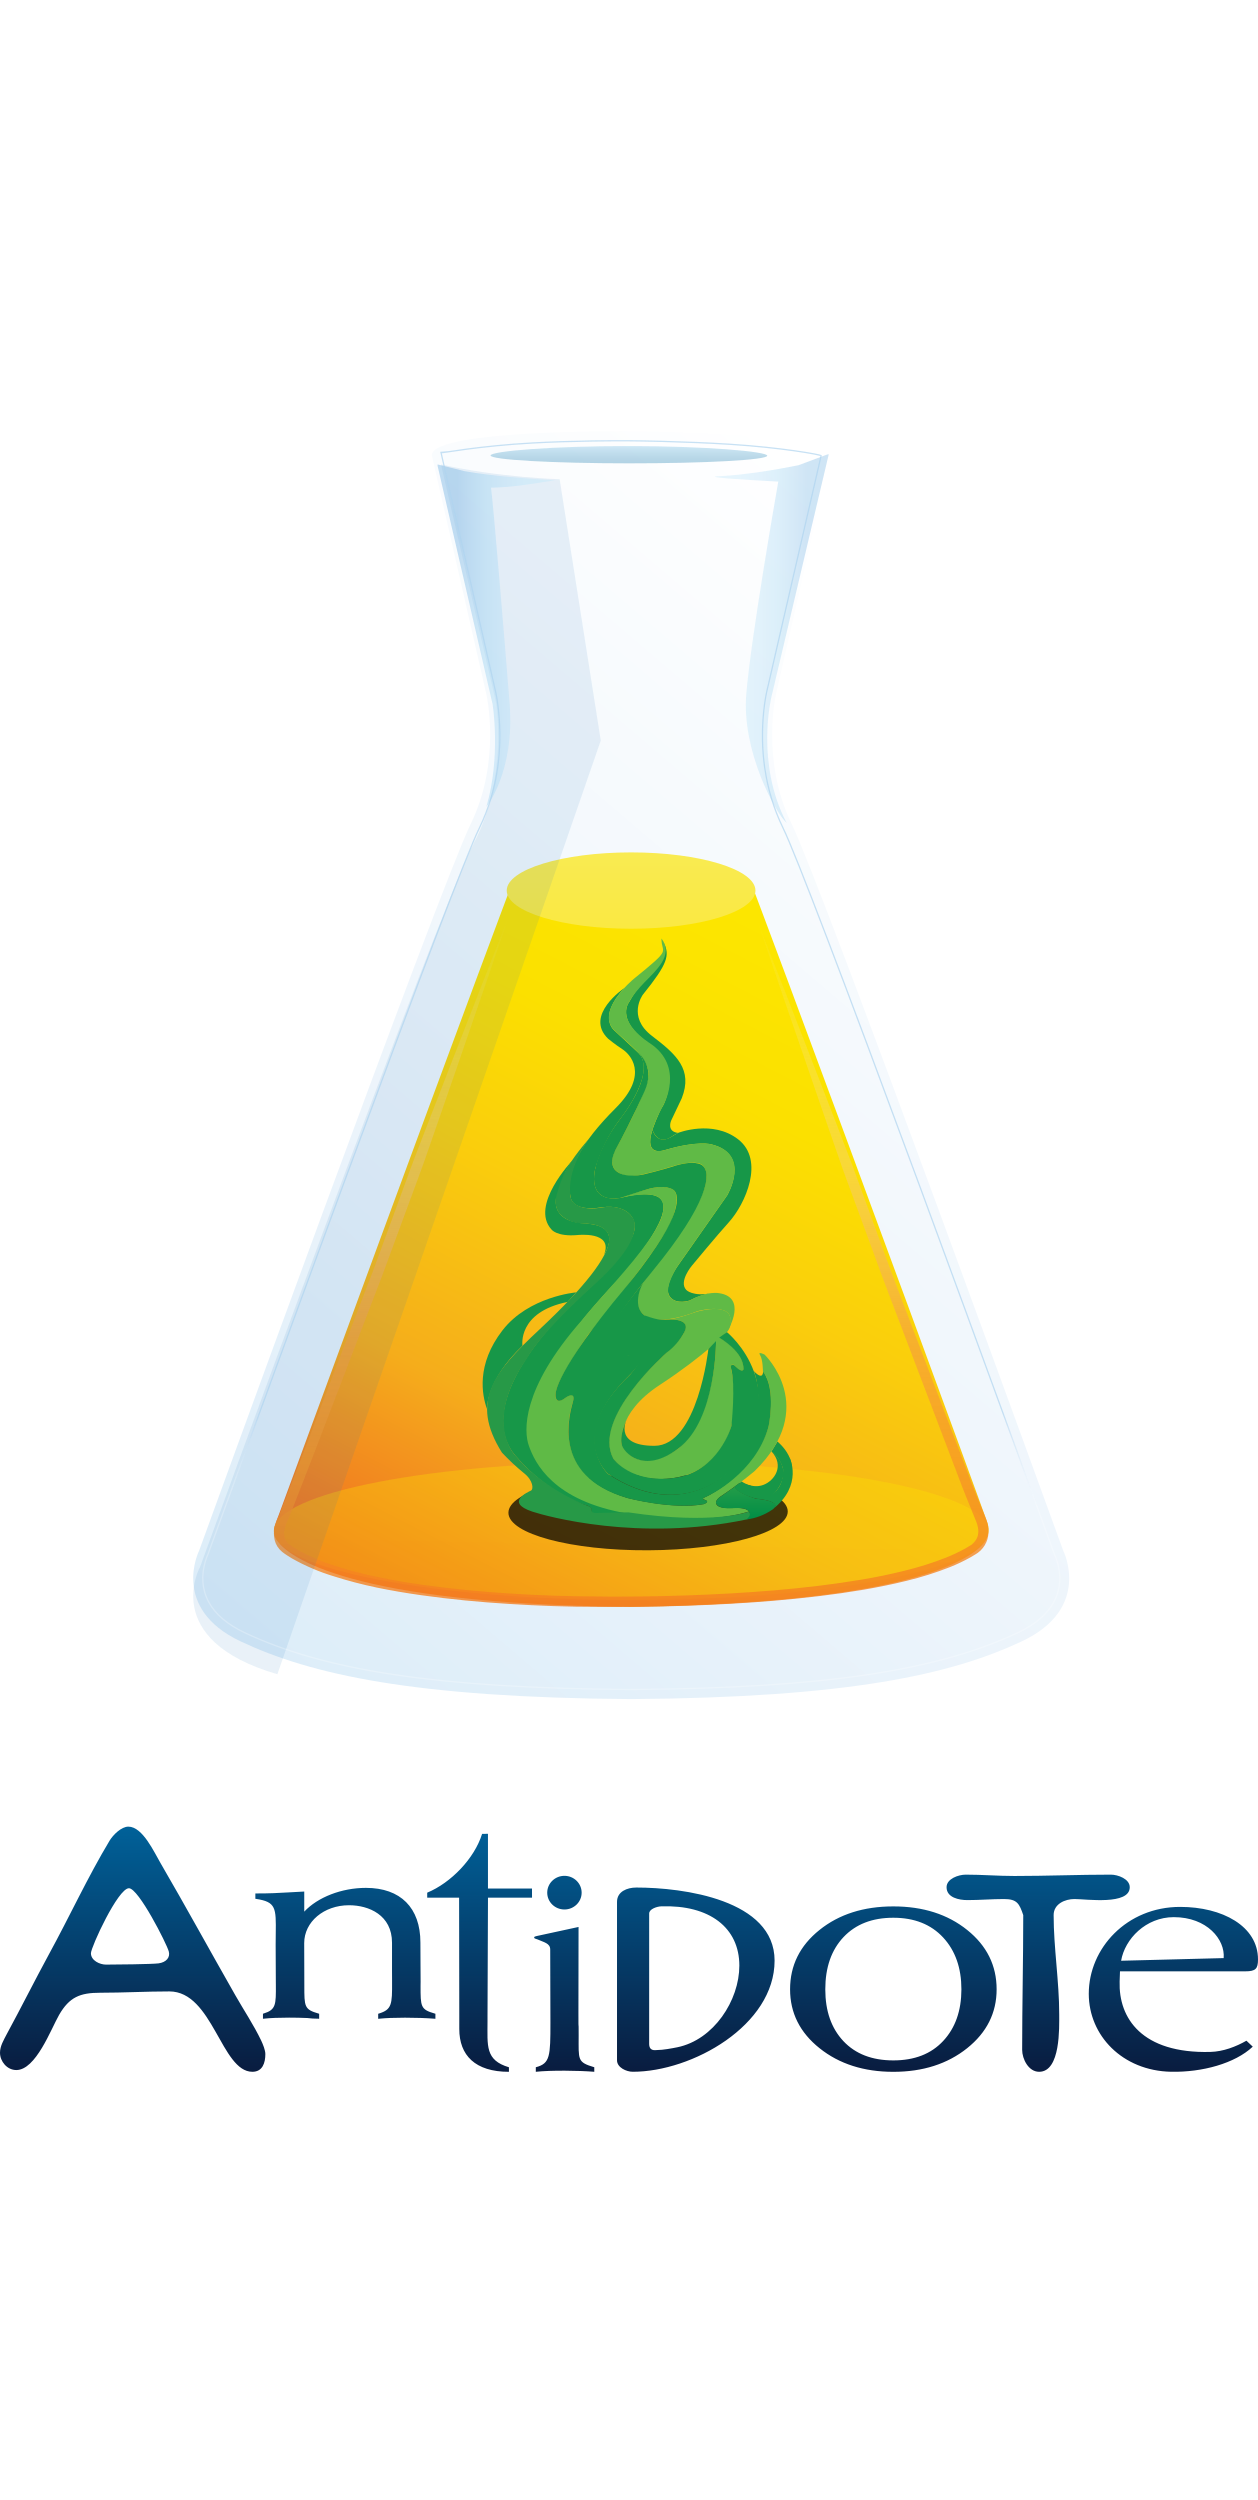
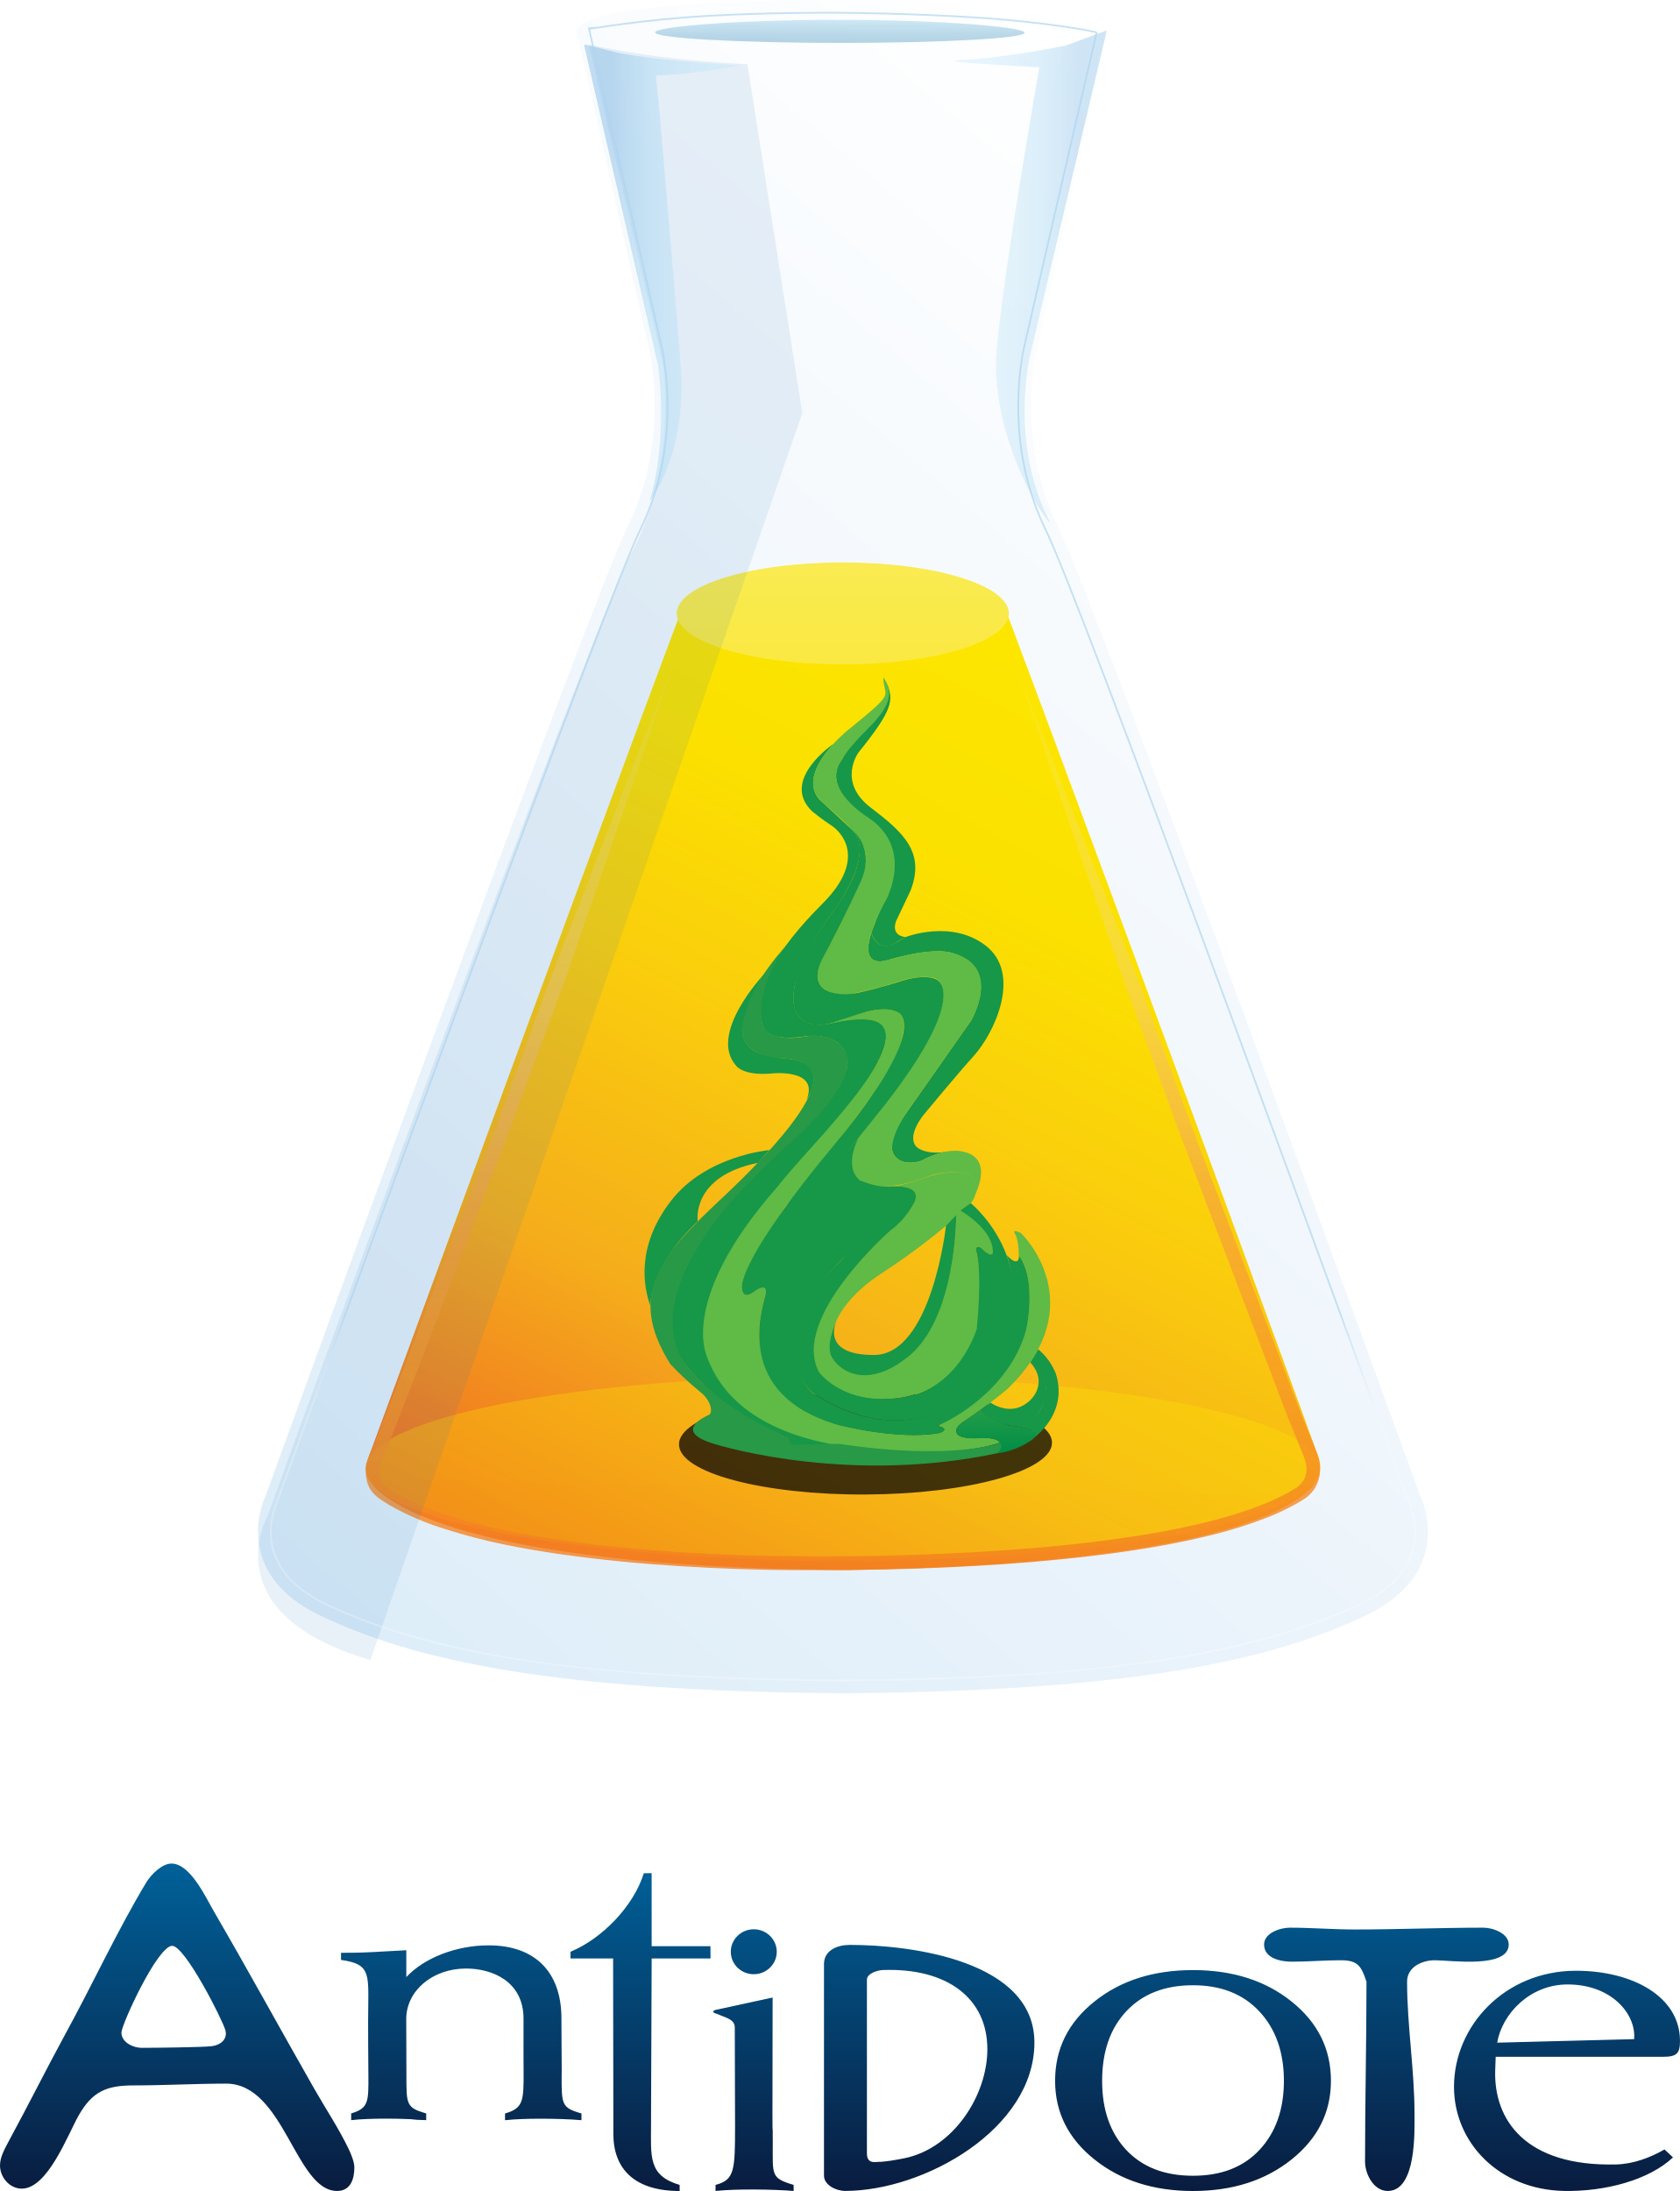
- <svg xmlns="http://www.w3.org/2000/svg" xmlns:xlink="http://www.w3.org/1999/xlink" height="2500" viewBox="257.62 182.53 484.76 633.78" width="1258">
+ <svg xmlns="http://www.w3.org/2000/svg" xmlns:xlink="http://www.w3.org/1999/xlink" viewBox="257.62 183.91 484.76 632.19">
  <linearGradient id="a" gradientTransform="matrix(22.9487 0 0 -33.2153 9254.193 55457.379)" gradientUnits="userSpaceOnUse" x1="-376.368" x2="-385.791" y1="1662.496" y2="1646.503">
    <stop offset="0" stop-color="#fff" />
    <stop offset=".551" stop-color="#ecf4fb" />
    <stop offset="1" stop-color="#d8ebf8" />
  </linearGradient>
  <linearGradient id="b" gradientTransform="matrix(18.7213 0 0 -18.7213 7474.018 30968.957)" gradientUnits="userSpaceOnUse" x1="-367.558" x2="-375.136" y1="1633.221" y2="1618.512">
    <stop offset="0" stop-color="#fce600" />
    <stop offset=".215" stop-color="#fbe000" />
    <stop offset=".414" stop-color="#face0c" />
    <stop offset=".69" stop-color="#f5ad1b" />
    <stop offset="1" stop-color="#ef6423" />
  </linearGradient>
  <linearGradient id="c" gradientTransform="matrix(6.516 0 0 -2 2334.297 2702.224)" gradientUnits="userSpaceOnUse" x1="-281.476" x2="-281.476" y1="1198.669" y2="1100.205">
    <stop offset="0" stop-color="#f8ee67" />
    <stop offset="1" stop-color="#fddf00" />
  </linearGradient>
  <linearGradient id="d" gradientTransform="matrix(18.722 0 0 -3.624 7474.295 5463.388)" gradientUnits="userSpaceOnUse" x1="-372.512" x2="-376.496" y1="1339.984" y2="1295.634">
    <stop offset="0" stop-color="#fce600" />
    <stop offset=".19" stop-color="#fde300" />
    <stop offset=".39" stop-color="#fbd700" />
    <stop offset=".58" stop-color="#f8c213" />
    <stop offset=".78" stop-color="#f7a61b" />
    <stop offset=".98" stop-color="#f38120" />
    <stop offset="1" stop-color="#f27e20" />
  </linearGradient>
  <linearGradient id="e" gradientTransform="matrix(7.247 0 0 -.4529 2642.054 76.427)" gradientUnits="userSpaceOnUse" x1="-295.666" x2="-295.671" y1="-243.322" y2="-276.326">
    <stop offset="0" stop-color="#c6e9fa" />
    <stop offset=".02" stop-color="#c1e8fa" />
    <stop offset=".25" stop-color="#9dcde6" />
    <stop offset=".46" stop-color="#84bad6" />
    <stop offset=".66" stop-color="#74afcc" />
    <stop offset="1" stop-color="#6fabc8" />
  </linearGradient>
  <linearGradient id="f" gradientTransform="matrix(1.559 0 0 -.8654 253.666 777.731)" gradientUnits="userSpaceOnUse" x1="182.138" x2="182.138" y1="273.502" y2="216.68">
    <stop offset="0" stop-color="#92c73e" />
    <stop offset=".17" stop-color="#6dbd45" />
    <stop offset=".24" stop-color="#62ba46" />
    <stop offset=".34" stop-color="#5eba47" />
    <stop offset=".47" stop-color="#4ab048" />
    <stop offset=".83" stop-color="#179748" />
    <stop offset="1" stop-color="#008d46" />
  </linearGradient>
  <linearGradient id="g" gradientTransform="matrix(.041 0 0 -.034 -398.649 -628.76)" gradientUnits="userSpaceOnUse" x1="21819.559" x2="21819.391" y1="-30549.414" y2="-30545.443">
    <stop offset="0" stop-color="#0a723b" />
    <stop offset=".02" stop-color="#0a783d" />
    <stop offset=".11" stop-color="#138342" />
    <stop offset=".22" stop-color="#1a8c44" />
    <stop offset=".44" stop-color="#1b8e45" />
    <stop offset=".57" stop-color="#1e8e45" />
    <stop offset=".7" stop-color="#259346" />
    <stop offset=".83" stop-color="#399b46" />
    <stop offset=".95" stop-color="#52a546" />
    <stop offset="1" stop-color="#60ab45" />
  </linearGradient>
  <linearGradient id="h">
    <stop offset="0" stop-color="#c6e9fa" />
    <stop offset=".22" stop-color="#c2e8fa" />
    <stop offset=".4" stop-color="#bae0f7" />
    <stop offset=".57" stop-color="#a9d8f3" />
    <stop offset=".72" stop-color="#96c8eb" />
    <stop offset=".81" stop-color="#88bde6" />
  </linearGradient>
  <linearGradient id="i" gradientTransform="matrix(2.984 0 0 -9.6595 849.437 15645.78)" gradientUnits="userSpaceOnUse" x1="-106.013" x2="-91.305" xlink:href="#h" y1="1592.421" y2="1592.421" />
  <linearGradient id="j" gradientTransform="matrix(18.7213 0 0 -18.1174 7466.273 29933.068)" gradientUnits="userSpaceOnUse" x1="-372.067" x2="-372.067" y1="1631.839" y2="1617.093">
    <stop offset="0" stop-color="#f2f9fd" stop-opacity="0" />
    <stop offset=".09" stop-color="#f2ede2" stop-opacity=".12" />
    <stop offset=".35" stop-color="#f3cd9d" stop-opacity=".43" />
    <stop offset=".484" stop-color="#f4b466" stop-opacity=".67" />
    <stop offset=".602" stop-color="#f5a23f" stop-opacity=".85" />
    <stop offset=".787" stop-color="#f79726" stop-opacity=".96" />
    <stop offset="1" stop-color="#f47e20" />
  </linearGradient>
  <linearGradient id="k" gradientTransform="matrix(3.0792 0 0 -8.968 882.594 14462.518)" gradientUnits="userSpaceOnUse" x1="-133.86" x2="-148.568" xlink:href="#h" y1="1583.571" y2="1583.552" />
  <linearGradient id="l" gradientTransform="matrix(22.4522 0 0 -32.7153 9032.158 54632.883)" gradientUnits="userSpaceOnUse" x1="-379.976" x2="-379.976" y1="1652.776" y2="1651.628">
    <stop offset="0" stop-color="#afd3ef" stop-opacity=".7" />
    <stop offset="1" stop-color="#fff" stop-opacity=".25" />
  </linearGradient>
  <linearGradient id="m" gradientUnits="userSpaceOnUse" x1="500" x2="500" y1="816.092" y2="721.617">
    <stop offset="0" stop-color="#091c3f" />
    <stop offset="1" stop-color="#006199" />
  </linearGradient>
  <g transform="translate(.604 .604)">
    <path d="m666.72 614.67s-92.67-255.6-104.63-280.01c-11.95-24.41-6.09-49.86-6.09-49.86l21.1-92.32c-.65-8.64-76.86-9.16-76.86-9.16s-76.25-.79-76.85 9.16l21.07 92.32s5.86 25.45-6.07 49.86-104.64 280.01-104.64 280.01-11.19 22.15 15.98 34.96 66.8 21.67 150.5 22.24c83.71-.59 123.3-9.44 150.51-22.24 27.22-12.81 15.98-34.96 15.98-34.96z" fill="url(#a)" />
    <path d="m636.25 611.57c-4.38 5.88-27.55 23.16-135.44 24.76h-.86c-109.39-1.08-131.76-19.57-135.93-25.25-1.53-1.81-1.89-4.37-.93-6.55 1.02-2.74 4-10.85 8.31-22.58 15.49-42.19 47.72-129.88 68.58-185.96l9.98-26.77c1.14-3.05 2.17-5.8 3.1-8.26 15.41 1.37 31.23 2.09 47.38 2.09s31.96-.73 47.36-2.09c.93 2.37 1.93 5.1 3.12 8.28l10.01 26.77c25.67 68.96 72.25 195.5 76.7 208.29.69 2.51.18 5.21-1.38 7.27z" fill="url(#b)" />
    <ellipse cx="500.2" cy="360.31" fill="url(#c)" rx="47.92" ry="14.71" />
    <ellipse cx="500.24" cy="607.02" fill="url(#d)" opacity=".3" rx="137.69" ry="26.65" />
    <path d="m552.66 192.74c0 1.64-23.86 2.95-53.3 2.94s-53.3-1.36-53.3-3.03 23.87-3.65 53.31-3.63 53.29 2.09 53.29 3.72z" fill="url(#e)" opacity=".57" />
  </g>
  <g transform="translate(7.348 13.059)">
    <ellipse cx="500" cy="587.36" fill="#060606" opacity=".75" rx="53.82" ry="14.71" transform="matrix(1 -.00489 .00489 1 -2.864 2.45)" />
    <g fill="#179748">
      <path d="m549.85 560.18s10.64 8.29 2.53 17.89c0 0-5.45 4.69-10.88 4.08 0 0 10.66.78 10.53-11.3-.68-2.73-2.27-5.15-4.49-6.87zm-77.55-57.49s-18.3 1.53-28.43 14.67-7.9 24.85-5.94 30.25c0 0-.49-10.88 13.67-24.37 0 0-2.05-12.95 17.4-16.87zm33.89-134.63c2 4.86 1.7 7.64-8.21 19.93 0 0-6.22 8.44 3.52 15.87 9.49 7.22 15.81 12.94 11.49 24.01l-4.08 8.59s-1.95 4.23 2.67 4.78c-.99.49-1.95 1.05-2.87 1.67-1.41.94-4.99 2.47-7.04-2.88 0 0 2.24-6.56 4.21-9.52 0 0 3.58-6.83 1.71-14.06-.87-3.37-2.98-6.56-7.47-9.75-13.16-9.33-7.3-16.1-7.3-16.1 1.47-2.69 2.94-4.78 5.15-7.26 3.25-3.64 9.37-10.2 8.22-15.28z" />
      <path d="m490.85 385.43s-15.64 10.47-6.23 19.53c0 0 2.92 2.39 5.5 4.04s10.74 9.37-2.6 22.68c-13.33 13.31-19.71 24.59-17.31 34.68 0 0 .66 5.3 11.82 3.59 10.48-1.59 15.97 5.47 10.93 12.79 0 0-1.87 5.84-20.47 22.86s-37.37 43.91-23.68 59.94c13.42 15.75 27.69 19.3 27.69 19.3s2.3.81 1.6 1.8c0 0-.68 1.54 2.85 1.51 3.24 0 11.39-.7 11.39-.7s-29.68-3.24-37.73-25.61c-8.04-22.37 34.31-64.47 34.31-64.47s23.1-25.31 15.54-31.05c0 0-2.89-3.22-14.95-.09 0 0-12.74 3.11-9.88-11.18 2.03-6.93 5.3-13.44 9.65-19.2 0 0 15.07-18.82 6.38-26.03l-8.41-7.82c.02-.01-7.12-4.99 3.6-16.57z" />
      <path d="m501.69 440.01s1.55 5.98 7.04 2.88l2.87-1.67s13.22-5.19 23.12 2.5c10.39 8.08 2.69 24.98-3.53 31.87-4.48 4.93-14.28 16.78-14.28 16.78s-5.22 6.15-2.2 9.37c0 0 2.43 2.69 9.75 1.27-2.95.43-5.8 1.38-8.41 2.81 0 0-5.28 1.83-7.69-1.53-2.8-3.88 3.25-12.06 3.25-12.06l18.86-26.91s9.34-15.78-6.03-19.64c0 0-5.01-1.58-17.75 2.13.01-.04-8.59 3.35-5-7.8z" />
    </g>
    <path d="m506.56 513.22s10.48-1.29 7.32 4.89c0 0-.93 2.67-6.76 7.82s-28.21 26.85-20.56 40.84c0 0 6.6 10.1 23.72 7.38 17.97-2.91 21.82-19.93 21.82-19.93a53.25 53.25 0 0 0 -.21-22.62s0-1.93 1.49-.71c0 0 2.66 3.12 3.37 1.49s-1.87-8.35-9.34-12.25l-1.21 1.34s.22 28.68-14.42 41.32c0 0-15.05 11.51-21.95-1.51 0 0-2.51-11.7 14.74-22.97 17.26-11.27 25.82-20.3 25.82-20.3a5.92 5.92 0 0 0 1.27-2.35c.27-1.3 2.42-9.37-12.62-5.62-.03-.03-8.67 3.25-12.48 3.18z" fill="#60ba46" />
    <path d="m489.5 466.26c3.62-1.37 7.31-2.55 11.05-3.52 6.74-1.73 9.16.46 9.16.46s3.34 1.49-.58 11.6c-4.08 10.53-32.13 44.06-32.13 44.06s-12.15 17.29-12.63 22.68c-.49 5.4 3.92 1.66 3.92 1.66s4.06-2.91 2.8 1.42-8.83 28.25 20.95 37.29c0 0 17.75 4.61 29.35 2.38 0 0 2.65-.83.48-1.69 0 0-1.76-.25.2-1.05 2.11-.87 18.98-9.97 24.29-26.9 0 0 3.22-15-2.1-21.46 0 0 0-4.61-1.09-6.3s1.73-.22 1.73-.22 21.26 20.39-3.87 44.91c-4.18 3.48-8.55 6.74-13.08 9.75 0 0-2.76 1.75-1.37 3.36s6.88 1.05 6.88 1.05 4.26-.24 5.43 1.36c0 0-16.11 6.02-46.59.85-29.16-4.93-35.92-19.68-38.22-26.11-1.98-5.5-3.05-21.73 20.28-48.28 0 0 2.85-3.61 7.14-8.35 7.57-8.44 19-21.08 22.69-29.16 0 0 3.69-6.7.23-9.72s-14.92-.07-14.92-.07z" fill="#5fba46" />
    <path d="m477.08 443.7s-17.86 19.38-11.32 28.48c0 0 3.1 4.27 10.35 4.05 0 0 9.4 0 8.88 6.5-.5 6.29-9.17 17.7-26.74 34.16s-27.1 27.51-14.57 47.53c2.63 2.8 5.44 5.43 8.41 7.86 3.74 2.88 3.78 6.31 2.8 6.78s-10.28 4.52.5 8.11c5.33 1.77 41.11 11.72 82.53 3.03 0 0 2.34-.34 1.09-3.1 0 0-13.43 5.35-46.59.36l-11.39.21s-2.8.46-2.85-1.01c0 0 .77-1-1.6-1.8-2.36-.8-17.54-7.03-27.69-19.3 0 0-12.44-12.3 3.94-36.68 1.41-2.1 5.11-9.8 26.56-29.27 21.92-19.89 14.25-26.29 14.25-26.29s-3.09-4.83-11.54-3.34-11.6-2.07-11.82-3.59c-.07-.03-2.65-9.28 6.8-22.69z" fill="#279947" />
    <path d="m470.74 451.95s-16.4 17.26-7.97 26.5c0 0 1.99 2.81 9.88 2.16 0 0 14.15-1.68 10.38 7.55 0 0 7.73-11.18-6.94-11.96-15.16-.81-11.21-11.37-11.21-11.37 1.17-4.62 3.16-8.98 5.86-12.88z" fill="#179748" />
    <path d="m533.54 577.48s-.38 1.97 7.96 4.69c.25.08 1.2.09 2.33.28 3.06.5 7.53 1.61 3.91 4.06-2.96 2-6.35 3.27-9.89 3.7 0 0 3.14-2.17-.08-3.93 0 0-1.11-.6-4.27-.47-2.54.1-5.44.3-6.86-1.12-1.6-1.6 1.37-3.36 1.37-3.36z" fill="url(#f)" />
    <path d="m536.08 575.56s3.95 2.94 8.31 1.33c4.35-1.61 8.29-7.41 3.16-12.91 0 0 9.54 6.4 1.17 16.09a8.865 8.865 0 0 1 -7.2 2.08s-7.55-1.87-8.14-4.69z" fill="#179748" />
    <path d="m554.43 566.09s5.71 10.89-6.69 20.4c0 0 5.48-3.03-6.23-4.34-.01 0 16.15-.58 12.92-16.06z" fill="#179748" />
    <path d="m494.47 381.9s-15.3 12.62-7.24 20.06 14.73 11.97 12.46 19.63c-2.53 8.61-12.33 26.25-12.33 26.25s-3.19 5.7.85 8.44c2.31 1.57 5.15 2.19 10.14.83 0 0 5.43-1.17 11.03-2.98 7.73-2.48 10.81-.94 10.81-.94s9 3.22-8.41 27l-13.72 18.75s-5.08 8.05.38 12.49c5.87 4.76 20.56-1.48 20.56-1.48s16.6-4.56 11.94 7c0 0 7.26-12.25-3.44-13.93 0 0-4.5-1.06-11.47 2.81 0 0-5.14 1.87-7.69-1.53s3.25-12.06 3.25-12.06l18.88-26.9s9.63-15.94-6.03-19.68c0 0-5.03-1.63-17.75 2.13-12.73 3.76-.79-17.27-.79-17.27s8.41-14.81-5.23-23.86c0 0-13.34-8.16-7.79-16.09 0 0 1.07-2.46 5.61-7.2s11.55-10.55 6.67-17.05c-.01 6.27 4.51 3.27-10.69 15.58z" fill="#60ba46" />
    <path d="m492.11 550.92s-6.34 10.9 10.34 10.9 20.79-37.29 20.79-37.29l2.95-3.07s.15 30.27-14.42 41.32c-13.8 10.46-21.35 1.29-21.95-1.51-.92-4.36 2.29-10.35 2.29-10.35z" fill="#179748" />
    <path d="m496.26 410.31c-.19-.18-.39-.35-.6-.5.21.16.41.32.6.5z" fill="url(#g)" />
    <g fill="#179748">
      <path d="m544.3 533.19s.2 3.75-3.54-.17c0 0 7.89 18.75-10.88 39.57 0 0-18.07 18.14-45.31.06 0 0-15.81-14.51 8.3-38.09 0 0 10.28-9.92-.93-7.59-10.78 2.24-9.81-1.77-9.81-1.77s-.7-5.02 15.95-26.18c1.25-1.56 2.57-3.2 3.96-4.94 20.72-25.31 23.05-37.56 18.64-40.5 0 0-2.9-2.19-11.29.65 0 0-5.38 1.67-11.03 2.98s-15.6.62-10.99-9.28c7.04-12.99 11.31-22.83 11.31-22.83 3.9-8.7-1.21-13.68-2.63-14.95 1.52 1.46 6.73 7.85-6.98 25.92-6.7 8.85-10.43 18.36-9.84 24.11.55 5.43 5.05 7.19 10.28 6.06 0 0 9.34-3.1 11.05-3.52s6.34-1.4 9.16.46c0 0 5.96 3.14-6.6 21.87-3.7 5.52-7.7 10.84-11.97 15.94-26.85 32.11-26.78 40.59-26.78 40.59s-.66 5.24 3.92 1.66c0 0 3.89-2.76 2.8 1.42-1.08 4.18-9.06 28.71 20.95 37.29 0 0 16.64 4.53 29.35 2.38 0 0 2.8-.94.48-1.69 0 0-1.77-.28.2-1.05 1.96-.77 19.24-9.25 24.29-26.9.04-.04 3.24-14.52-2.06-21.5z" />
      <path d="m530.39 518.01s27.78 22.5 0 54.57c0 0-18.35 18.23-45.78.06 0 0-16.63-14.47 8.3-38.09 0 0 9.42-10.13-1.47-7.19-10.9 2.94-9.79-1.13-9.73-2.25s-.48-5.55 16.41-26.11c0 0-4.79 8.27.38 12.49 3.07 1.13 5.03 1.8 8.12 1.73 0 0 10.54-1.2 7.32 4.89a24.438 24.438 0 0 1 -6.76 7.82s-28.96 25.25-20.56 40.84c0 0 6.88 9.78 23.72 7.38 16.85-2.4 21.76-19.93 21.76-19.93s1.79-15.82-.21-22.62c0 0-.15-1.75 1.49-.71 0 0 2.69 3.01 3.37 1.49 0 0 .98-5.9-9.34-12.25z" />
    </g>
  </g>
  <path d="m557.52 203.33c-12.89-.7-30.65-1.77-22.26-2.12s21.84-2.5 30.06-4.2l11.28-4.21-.5.15.88-.17-22.08 93.42s-6.31 25.63 5.85 48.66c-4.27-3.88-17.42-27.66-15.55-49.79 1.88-22.13 11.56-77.34 12.32-81.74z" fill="url(#i)" opacity=".4" />
  <path d="m549.23 371.02c8.25 20.96 16.45 41.96 24.58 63.01 4.06 10.51 8.16 21.01 12.17 31.54l11.59 31.76c3.81 10.61 7.89 21.11 11.89 31.64l12.03 31.58 6.02 15.79 3 7.9c1.02 2.63 1.97 5.28 3.06 7.88l3.2 7.82.39.98.41 1.06c.27.77.47 1.55.62 2.35.31 1.68.23 3.41-.23 5.06-.49 1.69-1.42 3.22-2.69 4.44-.32.31-.66.6-1.03.86l-1.04.67c-.61.38-1.22.76-1.87 1.11a67.347 67.347 0 0 1 -7.91 3.76c-5.37 2.11-10.88 3.85-16.49 5.21-5.6 1.39-11.2 2.51-16.79 3.48-11.28 1.91-22.62 3.21-33.99 4.19-11.36.98-22.74 1.58-34.13 1.97-5.7.19-11.4.32-17.08.39-2.85.04-5.7.06-8.55.06h-8.52c-11.44 0-22.81-.43-34.2-1.14s-22.74-1.78-34.06-3.39c-5.65-.8-11.3-1.75-16.91-2.91a166.57 166.57 0 0 1 -16.73-4.39c-5.58-1.69-10.95-4-16.02-6.86-.63-.38-1.27-.77-1.87-1.17l-.93-.63c-.11-.07-.44-.32-.99-.74-.7-.58-1.31-1.26-1.8-2.02-.49-.77-.85-1.62-1.07-2.51-.39-1.67-.39-3.4 0-5.07.17-.78.39-1.55.67-2.3.14-.37.29-.73.46-1.1.35-.71.43-.89.56-1.12 1.74-4.54 3.69-9.33 5.54-14.15l5.6-14.46 11.02-28.9 11.09-28.92 2.8-7.23 2.67-7.28 5.35-14.53c3.61-9.68 6.97-19.42 10.79-29.04l11.2-28.89c7.46-19.25 15-38.49 22.6-57.72-6.66 19.55-13.38 39.1-20.15 58.64l-10.16 29.28c-3.29 9.79-7.06 19.42-10.58 29.12l-5.35 14.54-2.67 7.28-2.8 7.23-11.06 28.91-11.1 28.95-5.6 14.47c-1.87 4.82-3.79 9.62-5.67 14.42-.02.05-.18.38-.49.99-.12.28-.24.56-.35.85-.21.57-.38 1.15-.51 1.75a7.354 7.354 0 0 0 0 3.3c.24.98.8 1.86 1.59 2.5.42.33.59.43.72.53l.83.56c.56.37 1.14.72 1.72 1.08 4.82 2.7 9.92 4.87 15.22 6.47 5.35 1.68 10.78 3.08 16.28 4.19 5.51 1.15 11.07 2.08 16.67 2.88 11.2 1.59 22.46 2.64 33.75 3.37 11.3.73 22.63 1.12 33.92 1.13l4.28.05h4.25c2.83 0 5.66-.02 8.5-.05 5.66-.07 11.32-.2 16.99-.39 11.33-.39 22.64-1.01 33.93-1.96s22.52-2.26 33.64-4.14c5.6-.92 11.09-2.06 16.54-3.42 5.43-1.31 10.76-2.99 15.96-5.03 2.56-1.02 5.05-2.2 7.46-3.53.6-.32 1.18-.69 1.77-1.06l.76-.47c1.38-1.26 1.95-2.19 2.25-3.23.3-1.08.35-2.21.13-3.3-.1-.59-.26-1.17-.46-1.73l-.35-.92-.4-.97-3.19-7.83c-1.09-2.61-2.05-5.26-3.07-7.89l-3-7.91-6.02-15.8-12.03-31.61c-4-10.54-8.09-21.05-11.9-31.66l-11.66-31.73c-3.73-10.63-7.37-21.27-11.06-31.95-7.39-21.3-14.7-42.6-21.94-63.95z" fill="url(#j)" fill-opacity=".8" transform="translate(.167 1.422)" />
  <path d="m427.557 196.712 21.22 91.85s4.67 29.2-8.56 54.03-105.45 278.84-105.45 278.84-15.95 28.2 29.74 41.46l124.61-359.78-15.84-100.69s-23.69-.7-45.72-5.71z" fill="#1a75bb" opacity=".1" />
  <path d="m446.67 204.25c8.88-.16 15.9-1.54 24.69-2.86-10.46-.55-24.64-1.67-34.94-3.52l-10.35-2.58v.53l21.2 91.85s3.27 20.35-2.4 39.53c0 0 11.04-13.42 8.96-39.82-2.09-26.41-6.33-77.3-7.16-83.13z" fill="url(#k)" opacity=".5" transform="translate(.167 1.422)" />
  <path d="m664.04 616.93-.18-.41-4.4-12.11c-3.5-9.63-7.41-20.37-11.62-31.93-12.05-33.03-24.15-66.06-35.52-96.88l-1.4-3.78c-27.97-75.78-46.7-125.08-51.53-134.94-.49-1-.96-2.01-1.4-3.04-6.46-14.9-7.62-30.58-5.76-44.65.29-2.16.58-3.73.78-4.61l21.02-91.22c-.03-.44-15.65-3.18-34.99-4.41-8.36-.53-17.32-.9-26.28-1.13-5.38-.14-9.56-.2-11.95-.22-.17 0-.17 0-1.01-.01-3.76-.02-8.55 0-13.99.08-7.98.12-15.84.38-23.18.78-19.85 1.09-34.9 3.87-35.04 3.81l21.07 92.31c.21.89.5 2.47.78 4.63 1.86 14.07.71 29.74-5.73 44.63-.44 1.02-.91 2.04-1.4 3.04-4.82 9.87-23.55 59.19-51.54 134.99l-1.38 3.74c-11.38 30.83-23.48 63.85-35.53 96.88-4.22 11.56-8.13 22.29-11.63 31.93-2.1 5.78-3.6 9.91-4.57 12.51-.19.38-.54 1.23-.9 2.43-1.58 5.26-1.46 10.84 1.46 16.03 2.48 4.41 6.91 8.31 13.71 11.52 30.47 14.37 73.33 21.38 148.91 21.89 75.65-.54 118.47-7.54 148.97-21.89 6.82-3.21 11.25-7.11 13.73-11.53 2.91-5.18 3.02-10.75 1.44-16-.39-1.21-.74-2.05-.94-2.44z" fill="none" stroke="url(#l)" stroke-width=".5" />
  <path clip-rule="evenodd" d="m689.2 777.38h48.29c4.02 0 4.89-1.02 4.89-4.59 0-12.86-13.8-20.24-30-20.24-20.55 0-35.21 15.92-35.21 33.49 0 16.04 12.93 29.68 31.76 30.04 11.94.23 24.53-3.18 31.43-9.67l-2.44-2.3c-4.02 2.3-8.91 4.2-13.94 4.33-26.34.66-35.35-12.99-34.92-27.12zm20.74-20.88c12.84 0 19.83 8.68 19.21 15.78l-39.52 1.02c1.44-8.4 9.52-16.8 20.31-16.8zm-264.46 37.82v2.27c0 9.5-.96 15.01 8.25 17.76v1.75c-13.05 0-19.13-6.39-19.13-16.51v-5.14l-.07-45.45h-12.29v-1.93c9.18-3.81 18.21-13.19 21.15-22.65l2.26-.04v21.09h16.97l.01 3.53h-16.97zm184.85-32.87c7.55 6.05 11.33 13.67 11.33 22.86 0 9.07-3.79 16.64-11.37 22.7-7.59 6.06-17.06 9.09-28.43 9.09-11.36 0-20.84-3.03-28.42-9.09-7.59-6.05-11.37-13.62-11.37-22.7 0-9.19 3.77-16.81 11.32-22.86 7.55-6.07 17.04-9.09 28.47-9.09 11.42 0 20.92 3.02 28.47 9.09zm-9.24 42.74c-4.65 5.02-11.06 7.51-19.24 7.51-8.17 0-14.58-2.48-19.24-7.43-4.65-4.97-6.97-11.61-6.97-19.93 0-8.49 2.35-15.2 7.04-20.17 4.69-4.96 11.08-7.44 19.18-7.44 8.09 0 14.49 2.54 19.19 7.6 4.69 5.06 7.04 11.74 7.04 20-.01 8.22-2.34 14.85-7 19.86zm-118.27-59.1c18.11 0 53.28 4.69 53.28 28.16 0 24.92-31.73 42.83-54.65 42.83-2.45 0-6.07-1.63-6.07-4.41v-61.03c-.01-4.02 3.91-5.55 7.44-5.55zm15.8 61.55c-2.16.44-5.56 1.07-7.81 1.07-.58 0-3.04.61-3.04-2.4v-50.19c0-1.82 3.14-2.73 4.61-2.78 18.7-.66 30.14 8.26 30.14 22.83 0 13.42-9.85 28.59-23.9 31.47zm-38.02-4.55c0 9.5-.6 10.27 6.02 12.25v1.75c-5.92-.5-16.75-.63-22.53 0v-1.75c5.53-1.44 5.63-4.25 5.63-17.25l-.08-28.15c0-2.4-2.51-2.77-4.87-3.85-.74-.25-1.33-.36-1.33-.72s.44-.48 1.03-.6l16.09-3.49-.05 33.2c0 9.52.09.62.09 8.61zm-5.48-48.54c-3.66 0-6.63-2.9-6.63-6.48s2.97-6.49 6.63-6.49 6.63 2.91 6.63 6.49-2.97 6.48-6.63 6.48zm196.53-4.03c-3.59 0-8.02 1.86-8.02 6.19 0 12.6 2.15 25.46 2.15 38.26 0 4.96.57 22.12-7.74 22.12-4.11 0-6.54-4.96-6.54-8.46 0-17.23.42-34.68.42-51.92-1.48-4.33-2.32-6.19-7.39-6.19-4.75 0-9.39.41-14.14.41-3.17 0-8.02-.93-8.02-4.96 0-3.3 4.65-4.85 7.39-4.85 6.23 0 12.56.52 18.78.52 12.45 0 24.79-.52 37.14-.52 2.74 0 7.28 1.65 7.28 4.85 0 7.02-16.77 4.55-21.31 4.55zm-251.97 33.32c-.01 8.2-.01 9.23 5.47 10.81l.25.07v1.95l-.37-.03c-2.96-.25-7.2-.4-11.34-.4-4.03 0-7.57.14-9.96.4l-.38.04v-1.95l.24-.07c5.02-1.53 5.17-3.57 5.11-12.25v-.6c-.01-1.11-.02-2.33-.02-3.67v-10.79c0-10.66-8.92-14.44-16.57-14.44-9.69 0-17.27 6.41-17.27 14.59l.05 16.34c-.01 8.2-.01 9.22 5.46 10.81l.25.07v1.96l-.38-.05v-.01l-.17.01c-1.39 0-2.75-.09-4.02-.26-2.25-.1-4.69-.15-7.03-.15-3.91 0-7.25.14-9.67.4l-.38.04v-1.95l.24-.07c4.79-1.46 4.78-3.41 4.73-11.06l-.01-.94c-.04-.67-.07-13.89-.07-14.46 0-1.64.02-3.13.04-4.47.12-9.7.15-12.09-7.57-13.24l-.29-.04v-2.06h.35c5.4 0 8.35-.17 12.09-.39 1.72-.1 3.62-.21 6.04-.33l.36-.02v7.75c5.2-5.58 14.45-9.16 23.76-9.16 13.35 0 21 7.67 21 21.05 0 4.76.02 6.74.04 8.63.02 1.64.04 3.22.04 6.49zm-71.42 3.69c3.3 5.81 7.12 11.49 10.02 17.56.66 1.42 1.59 3.64 1.59 5.19 0 3.36-1.08 6.81-4.99 6.81-12.01 0-15.25-30.97-32-30.97-8.84 0-17.81.51-26.65.51-7.78 0-11.87 1.68-15.83 8.52-3.17 5.55-8.97 21.27-16.49 21.27-3.57 0-6.29-3.33-6.29-6.68 0-2.58 1.45-4.91 2.64-7.23 5.54-10.2 10.69-20.53 16.23-30.72 7.91-14.46 14.9-29.68 23.35-43.75 1.32-2.19 4.49-5.42 7.25-5.42 5.54 0 10.03 10.07 12.4 14.07 9.76 16.77 19.13 33.94 28.77 50.84zm-29.55-12.22c-2.47.33-16.8.48-20.24.48-2.38 0-5.81-1.55-5.81-4.39 0-2.32 10.42-25.04 14.65-25.04 3.69 0 14.56 21.4 15.36 24.4.59 2.22-.95 4.15-3.96 4.55z" fill="url(#m)" fill-rule="evenodd" />
</svg>
